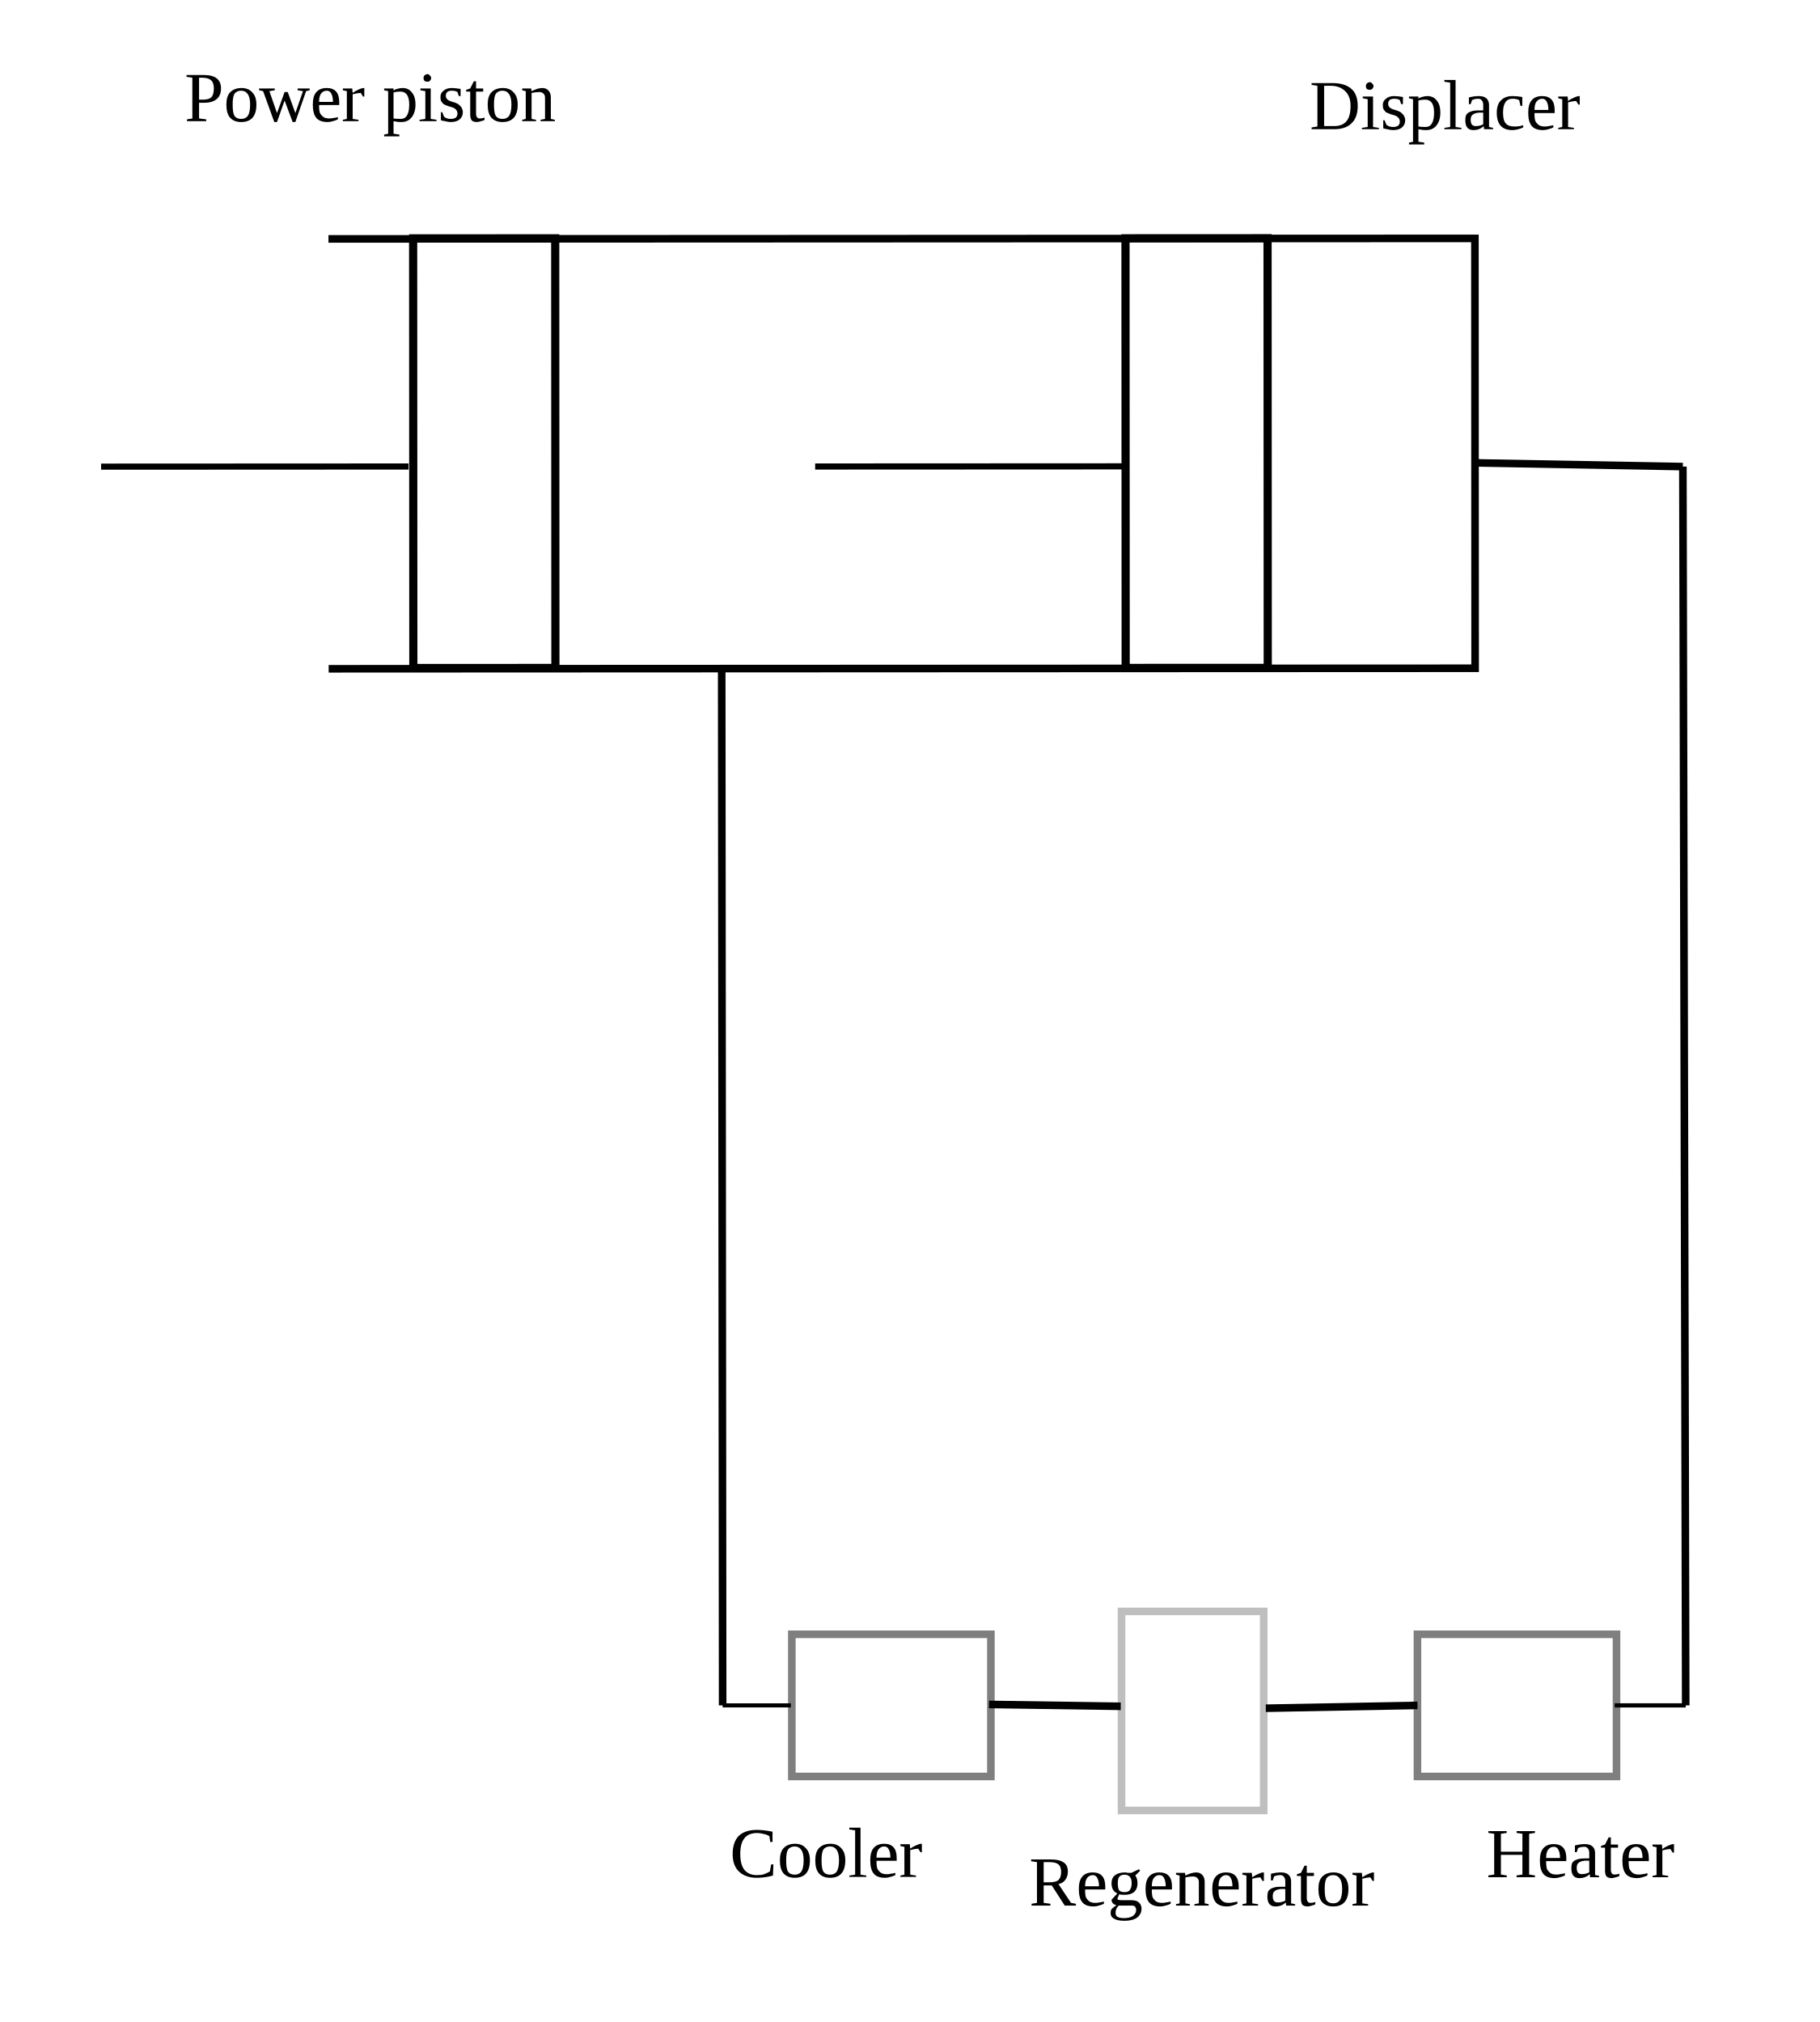
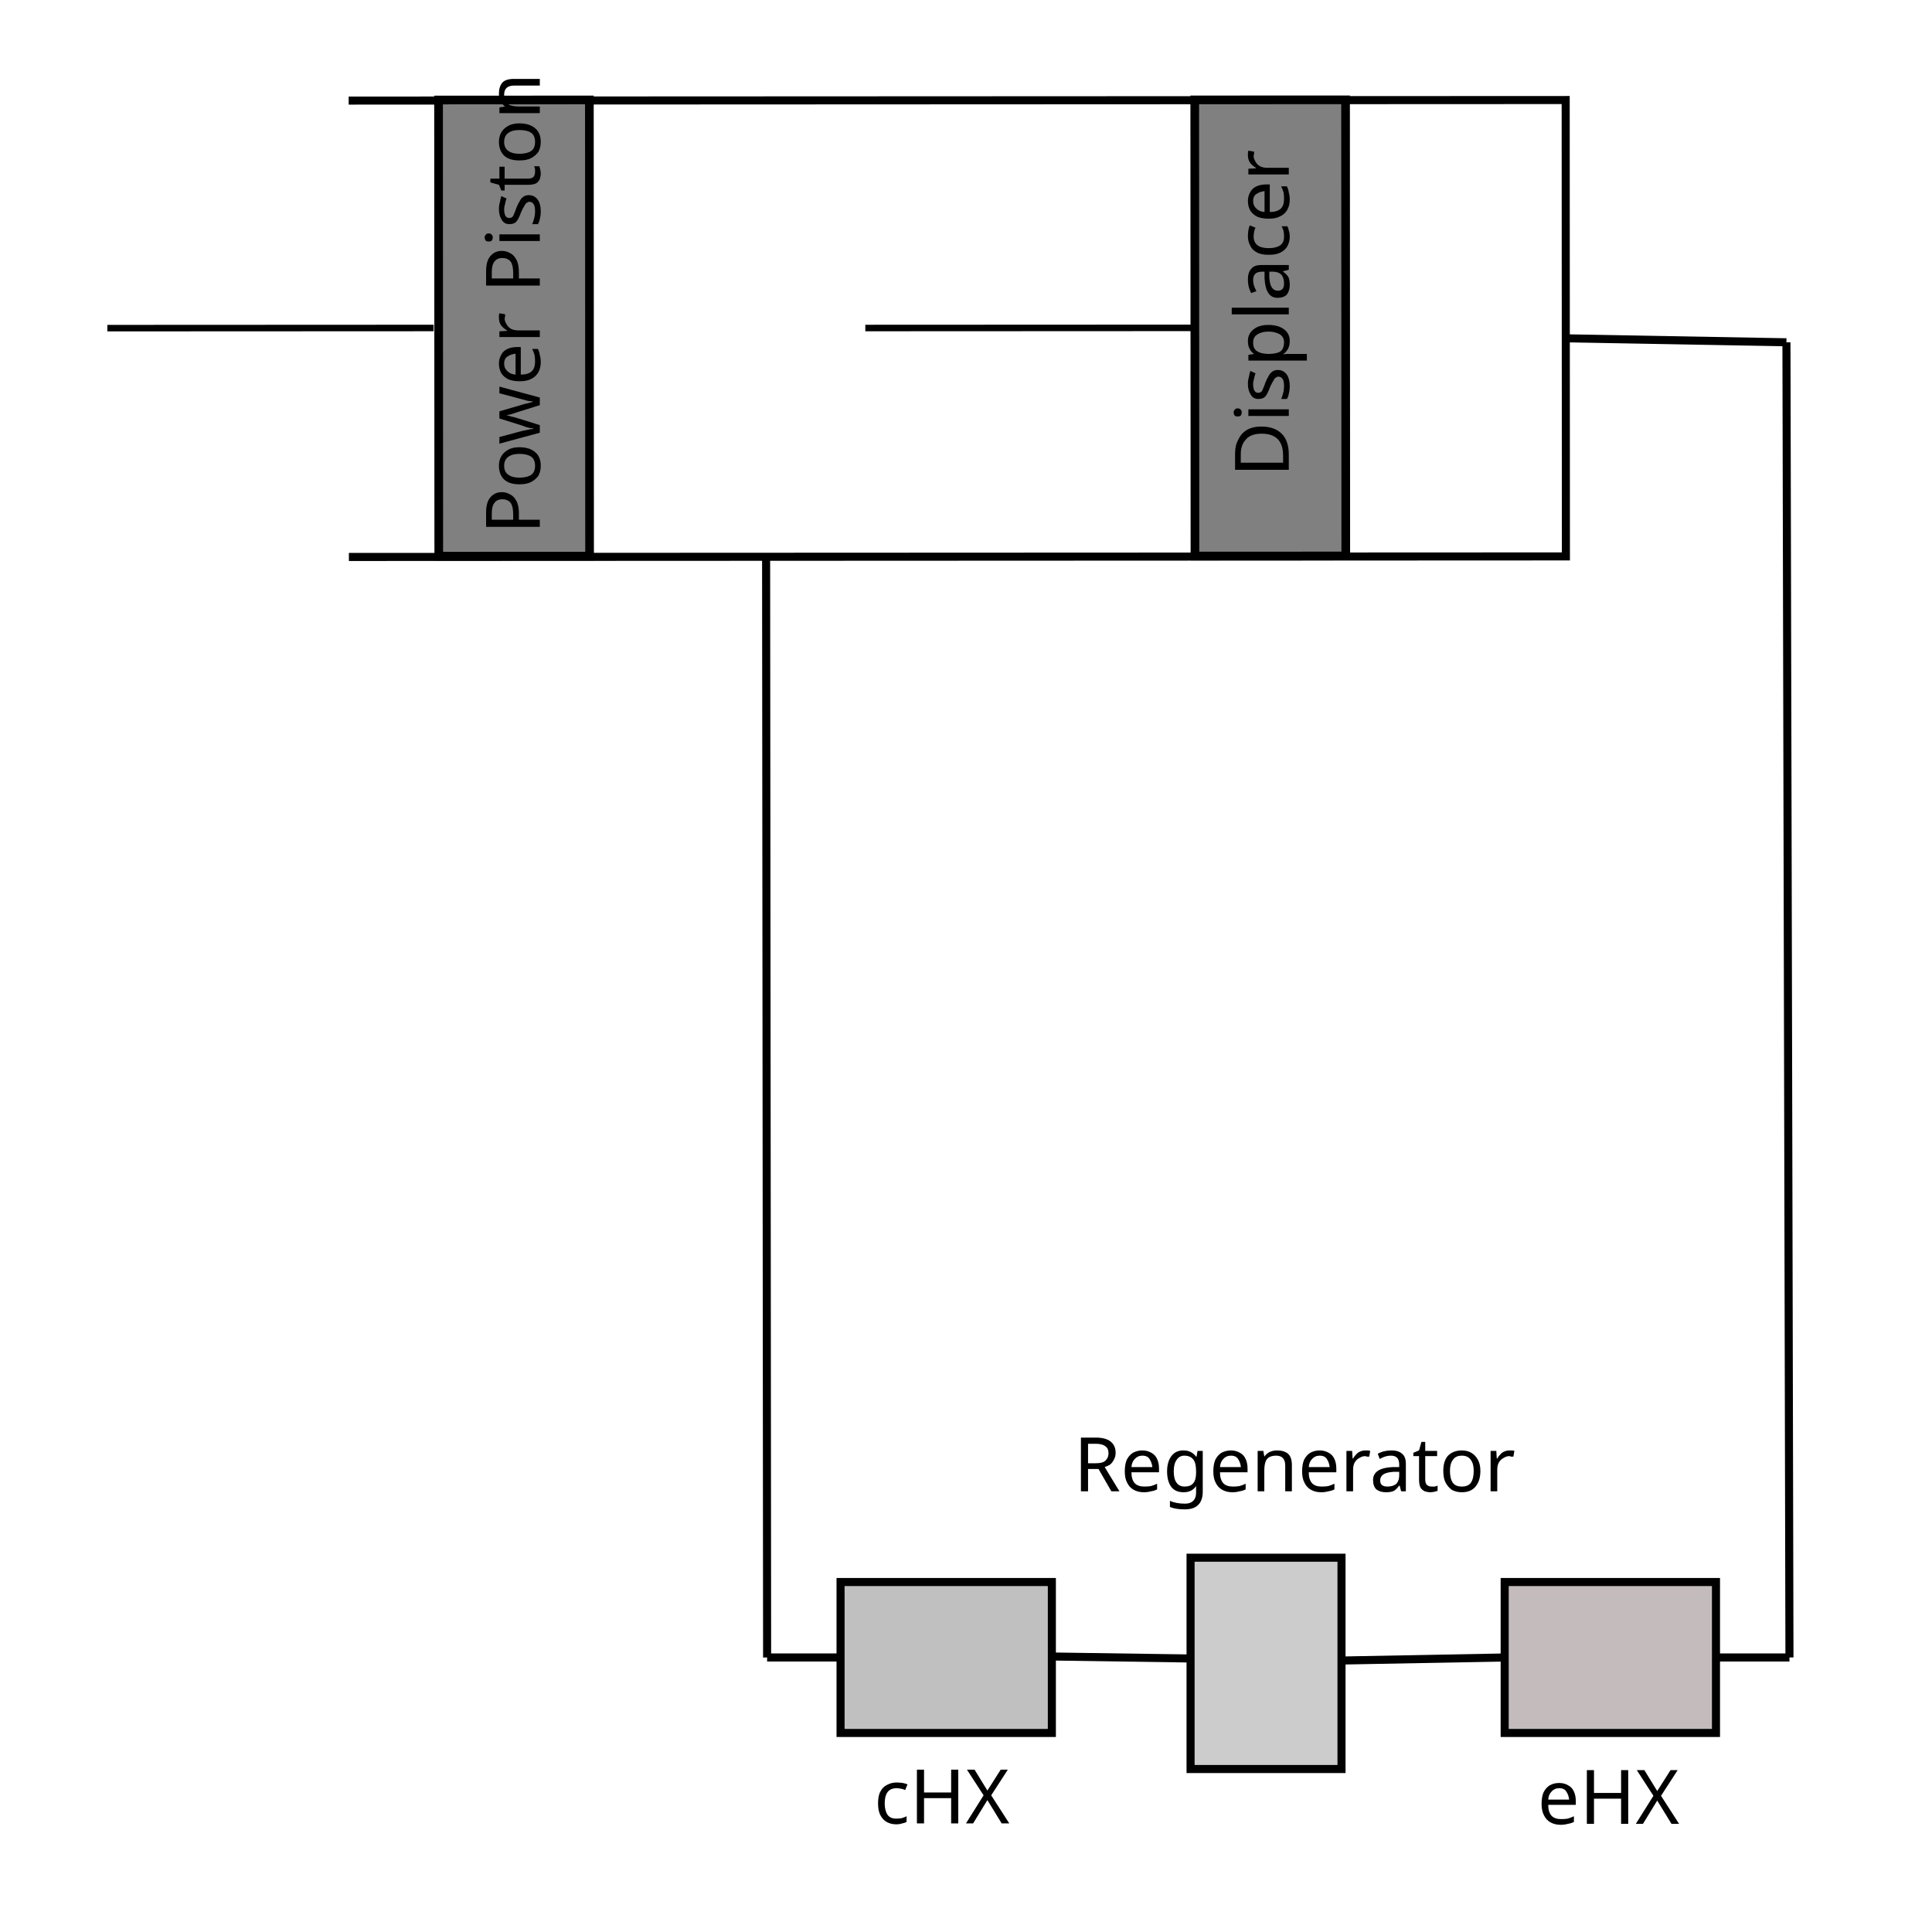
- <svg xmlns="http://www.w3.org/2000/svg" width="180pt" height="200pt" viewBox="0 0 63.5 70.556" version="1.1" id="svg8">
-   <defs id="defs2">
-     <meshgradient id="meshgradient3103" gradientUnits="userSpaceOnUse" x="-65.882" y="106.538" gradientTransform="translate(-226.4449,0.9566587)">
-       <meshrow id="meshrow3105">
-         <meshpatch id="meshpatch3107">
-           <stop path="c 4.997,0  9.995,0  14.992,0" style="stop-color:#ffffff;stop-opacity:1" id="stop3109" />
-           <stop path="c 0,1.652  0,3.304  0,4.957" style="stop-color:#000000;stop-opacity:1" id="stop3111" />
-           <stop path="c -4.997,0  -9.995,0  -14.992,0" style="stop-color:#ffffff;stop-opacity:1" id="stop3113" />
-           <stop path="c 0,-1.652  0,-3.304  0,-4.957" style="stop-color:#000000;stop-opacity:1" id="stop3115" />
-         </meshpatch>
-       </meshrow>
-     </meshgradient>
-     <meshgradient id="meshgradient3171" gradientUnits="userSpaceOnUse" x="-65.872" y="77.451" gradientTransform="translate(-226.4468,5.189992)">
-       <meshrow id="meshrow3173">
-         <meshpatch id="meshpatch3175">
-           <stop path="c 4.997,0  9.995,0  14.992,0" style="stop-color:#ffffff;stop-opacity:1" id="stop3177" />
-           <stop path="c 0,1.652  0,3.304  0,4.957" style="stop-color:#000000;stop-opacity:1" id="stop3179" />
-           <stop path="c -4.997,0  -9.995,0  -14.992,0" style="stop-color:#ffffff;stop-opacity:1" id="stop3181" />
-           <stop path="c 0,-1.652  0,-3.304  0,-4.957" style="stop-color:#000000;stop-opacity:1" id="stop3183" />
-         </meshpatch>
-       </meshrow>
-     </meshgradient>
-     <meshgradient id="meshgradient3613" gradientUnits="userSpaceOnUse" x="98.756" y="-107.151" gradientTransform="translate(226.4445,-5.291664)">
-       <meshrow id="meshrow3615">
-         <meshpatch id="meshpatch3617">
-           <stop path="c 2.315,0  4.63,0  6.945,0" style="stop-color:#ffffff;stop-opacity:1" id="stop3619" />
-           <stop path="c 0,1.654  0,3.307  0,4.961" style="stop-color:#000000;stop-opacity:1" id="stop3621" />
-           <stop path="c -2.315,0  -4.63,0  -6.945,0" style="stop-color:#ffffff;stop-opacity:1" id="stop3623" />
-           <stop path="c 0,-1.654  0,-3.307  0,-4.961" style="stop-color:#000000;stop-opacity:1" id="stop3625" />
-         </meshpatch>
-       </meshrow>
-     </meshgradient>
-   </defs>
-   <g id="layer1" transform="translate(0,-226.4445)">
-     <flowRoot xml:space="preserve" id="flowRoot2703" style="font-style:normal;font-weight:normal;font-size:40px;line-height:1.25;font-family:sans-serif;letter-spacing:0px;word-spacing:0px;fill:#000000;fill-opacity:1;stroke:none" transform="translate(-68.35057,183.9173)">
+ <svg xmlns="http://www.w3.org/2000/svg" width="180pt" height="180pt" viewBox="0 0 63.5 63.5" version="1.1" id="svg8">
+   <defs id="defs2" />
+   <g id="layer1" transform="translate(0,-233.5)">
+     <flowRoot xml:space="preserve" id="flowRoot2703" style="font-style:normal;font-weight:normal;font-size:40px;line-height:1.25;font-family:sans-serif;letter-spacing:0px;word-spacing:0px;fill:#000000;fill-opacity:1;stroke:none" transform="translate(-68.35057,185.9418)">
      <flowRegion id="flowRegion2705">
        <rect id="rect2707" width="104.5" height="76" x="258.5" y="225.52" />
      </flowRegion>
      <flowPara id="flowPara2709" />
    </flowRoot>
-     <rect style="opacity:0.5;fill:#000000;fill-opacity:0;fill-rule:nonzero;stroke:#000000;stroke-width:0.265;stroke-opacity:1" id="rect2585-4" width="6.945" height="4.961" x="27.627" y="283.472" />
-     <rect style="opacity:0.5;fill:#000000;fill-opacity:0;fill-rule:nonzero;stroke:#000000;stroke-width:0.265;stroke-opacity:1" id="rect2585-2-8" width="6.945" height="4.961" x="49.455" y="283.472" />
-     <rect style="opacity:0.25;fill:url(#meshgradient3613);fill-opacity:1;fill-rule:nonzero;stroke:#000000;stroke-width:0.265;stroke-opacity:1" id="rect2585-7-3" width="6.945" height="4.961" x="282.673" y="-44.092" transform="rotate(90)" />
-     <path style="fill:none;stroke:#000000;stroke-width:0.265px;stroke-linecap:butt;stroke-linejoin:miter;stroke-opacity:1" d="m 34.506,285.919 c 4.564,0.066 4.597,0.066 4.597,0.066" id="path2648-7" />
-     <path style="fill:none;stroke:#000000;stroke-width:0.265px;stroke-linecap:butt;stroke-linejoin:miter;stroke-opacity:1" d="m 44.164,286.052 c 5.292,-0.099 5.292,-0.099 5.292,-0.099" id="path2654-5" />
-     <path style="fill:none;stroke:#000000;stroke-width:0.143px;stroke-linecap:butt;stroke-linejoin:miter;stroke-opacity:1" d="m 25.213,285.952 c 2.381,0 2.381,0 2.381,0" id="path2656-5" />
-     <path style="fill:none;stroke:#000000;stroke-width:0.146px;stroke-linecap:butt;stroke-linejoin:miter;stroke-opacity:1" d="m 56.335,285.952 c 2.48,0 2.48,0 2.48,0" id="path2656-2-6" />
-     <text xml:space="preserve" style="font-style:normal;font-weight:normal;font-size:10.583px;line-height:1.25;font-family:sans-serif;letter-spacing:0px;word-spacing:0px;fill:#000000;fill-opacity:1;stroke:none;stroke-width:0.265" x="35.9" y="292.939" id="text2713-7-6-0">
-       <tspan x="35.9" y="292.939" style="font-style:normal;font-variant:normal;font-weight:normal;font-stretch:normal;font-size:2.469px;font-family:'Times New Roman';-inkscape-font-specification:'Times New Roman, Normal';font-variant-ligatures:normal;font-variant-caps:normal;font-variant-numeric:normal;font-feature-settings:normal;text-align:start;writing-mode:lr-tb;text-anchor:start;stroke-width:0.265" id="tspan2719-7-0-3">Regenerator</tspan>
+     <rect style="opacity:1;fill:#c0c0c0;fill-opacity:1;fill-rule:nonzero;stroke:#000000;stroke-width:0.265;stroke-opacity:1" id="rect2585-4" width="6.945" height="4.961" x="27.627" y="285.497" />
+     <rect style="opacity:1;fill:#c4bcbc;fill-opacity:1;fill-rule:nonzero;stroke:#000000;stroke-width:0.265;stroke-opacity:1" id="rect2585-2-8" width="6.945" height="4.961" x="49.455" y="285.497" />
+     <rect style="opacity:1;fill:#cccccc;fill-opacity:1;fill-rule:nonzero;stroke:#000000;stroke-width:0.265;stroke-opacity:1" id="rect2585-7-3" width="6.945" height="4.961" x="284.698" y="-44.092" transform="rotate(90)" />
+     <path style="fill:none;stroke:#000000;stroke-width:0.265px;stroke-linecap:butt;stroke-linejoin:miter;stroke-opacity:1" d="m 34.506,287.944 c 4.564,0.066 4.597,0.066 4.597,0.066" id="path2648-7" />
+     <path style="fill:none;stroke:#000000;stroke-width:0.265px;stroke-linecap:butt;stroke-linejoin:miter;stroke-opacity:1" d="m 44.164,288.076 c 5.292,-0.099 5.292,-0.099 5.292,-0.099" id="path2654-5" />
+     <path style="fill:none;stroke:#000000;stroke-width:0.265;stroke-linecap:butt;stroke-linejoin:miter;stroke-opacity:1;stroke-miterlimit:4;stroke-dasharray:none" d="m 25.213,287.977 c 2.381,0 2.381,0 2.381,0" id="path2656-5" />
+     <path style="fill:none;stroke:#000000;stroke-width:0.265;stroke-linecap:butt;stroke-linejoin:miter;stroke-opacity:1;stroke-miterlimit:4;stroke-dasharray:none" d="m 56.335,287.977 c 2.48,0 2.48,0 2.48,0" id="path2656-2-6" />
+     <text xml:space="preserve" style="font-style:normal;font-variant:normal;font-weight:normal;font-stretch:normal;font-size:2.469px;line-height:1.25;font-family:'SBL BibLit';-inkscape-font-specification:'SBL BibLit, Normal';font-variant-ligatures:normal;font-variant-caps:normal;font-variant-numeric:normal;font-feature-settings:normal;text-align:start;letter-spacing:0px;word-spacing:0px;writing-mode:lr-tb;text-anchor:start;fill:#000000;fill-opacity:1;stroke:none;stroke-width:0.265" x="35.292" y="282.514" id="text2713-7-6-0">
+       <tspan x="35.292" y="282.514" style="font-style:normal;font-variant:normal;font-weight:normal;font-stretch:normal;font-size:2.469px;font-family:'SBL BibLit';-inkscape-font-specification:'SBL BibLit, Normal';font-variant-ligatures:normal;font-variant-caps:normal;font-variant-numeric:normal;font-feature-settings:normal;text-align:start;writing-mode:lr-tb;text-anchor:start;stroke-width:0.265" id="tspan2719-7-0-3">Regenerator</tspan>
    </text>
-     <path style="fill:none;stroke:#000000;stroke-width:0.265px;stroke-linecap:butt;stroke-linejoin:miter;stroke-opacity:1" d="m 11.467,249.781 c 40,-0.018 40,-0.018 40,-0.018 -0.007,-15 -0.007,-15 -0.007,-15 -40,0.018 -40,0.018 -40,0.018" id="path2324-2" />
-     <path style="fill:none;stroke:#000000;stroke-width:0.214px;stroke-linecap:butt;stroke-linejoin:miter;stroke-opacity:1" d="m 39.166,242.718 c -10.725,0.005 -10.725,0.005 -10.725,0.005" id="path2381-4-3" />
-     <rect style="fill:url(#meshgradient3103);fill-opacity:1;fill-rule:nonzero;stroke:#000000;stroke-width:0.285;stroke-opacity:1" id="rect2385-9-9" width="14.992" height="4.957" x="-249.769" y="39.163" transform="rotate(-90.02572)" />
-     <path style="fill:none;stroke:#000000;stroke-width:0.265px;stroke-linecap:butt;stroke-linejoin:miter;stroke-opacity:1" d="m 51.373,242.594 c 7.342,0.132 7.342,0.132 7.342,0.132" id="path3089" />
-     <path style="fill:none;stroke:#000000;stroke-width:0.265px;stroke-linecap:butt;stroke-linejoin:miter;stroke-opacity:1" d="m 58.716,242.726 c 0.099,43.226 0.099,43.226 0.099,43.226" id="path3093" />
-     <path style="fill:none;stroke:#000000;stroke-width:0.214px;stroke-linecap:butt;stroke-linejoin:miter;stroke-opacity:1" d="m 14.253,242.723 c -10.725,0.005 -10.725,0.005 -10.725,0.005" id="path2381-4-3-1" />
-     <rect style="fill:url(#meshgradient3171);fill-opacity:1;fill-rule:nonzero;stroke:#000000;stroke-width:0.285;stroke-opacity:1" id="rect2385-9-9-4" width="14.992" height="4.957" x="-249.761" y="14.309" transform="rotate(-90.02572)" />
-     <text xml:space="preserve" style="font-style:normal;font-weight:normal;font-size:10.583px;line-height:1.25;font-family:sans-serif;letter-spacing:0px;word-spacing:0px;fill:#000000;fill-opacity:1;stroke:none;stroke-width:0.265" x="6.431" y="230.674" id="text2713-7-8-6-4">
-       <tspan x="6.431" y="230.674" style="font-style:normal;font-variant:normal;font-weight:normal;font-stretch:normal;font-size:2.469px;font-family:'Times New Roman';-inkscape-font-specification:'Times New Roman, Normal';font-variant-ligatures:normal;font-variant-caps:normal;font-variant-numeric:normal;font-feature-settings:normal;text-align:start;writing-mode:lr-tb;text-anchor:start;stroke-width:0.265" id="tspan2719-7-02-1-2">Power piston</tspan>
+     <path style="fill:none;stroke:#000000;stroke-width:0.265px;stroke-linecap:butt;stroke-linejoin:miter;stroke-opacity:1" d="m 11.467,251.806 c 40,-0.018 40,-0.018 40,-0.018 -0.007,-15 -0.007,-15 -0.007,-15 -40,0.018 -40,0.018 -40,0.018" id="path2324-2" />
+     <path style="fill:none;stroke:#000000;stroke-width:0.214px;stroke-linecap:butt;stroke-linejoin:miter;stroke-opacity:1" d="m 39.166,244.276 c -10.725,0.005 -10.725,0.005 -10.725,0.005" id="path2381-4-3" />
+     <rect style="fill:#808080;fill-opacity:1;fill-rule:nonzero;stroke:#000000;stroke-width:0.285;stroke-opacity:1" id="rect2385-9-9" width="14.992" height="4.957" x="-251.793" y="39.162" transform="rotate(-90.02572)" />
+     <path style="fill:none;stroke:#000000;stroke-width:0.265px;stroke-linecap:butt;stroke-linejoin:miter;stroke-opacity:1" d="m 51.373,244.618 c 7.342,0.132 7.342,0.132 7.342,0.132" id="path3089" />
+     <path style="fill:none;stroke:#000000;stroke-width:0.265px;stroke-linecap:butt;stroke-linejoin:miter;stroke-opacity:1" d="m 58.716,244.751 c 0.099,43.226 0.099,43.226 0.099,43.226" id="path3093" />
+     <path style="fill:none;stroke:#000000;stroke-width:0.214px;stroke-linecap:butt;stroke-linejoin:miter;stroke-opacity:1" d="m 14.253,244.28 c -10.725,0.005 -10.725,0.005 -10.725,0.005" id="path2381-4-3-1" />
+     <rect style="fill:#808080;fill-opacity:1;fill-rule:nonzero;stroke:#000000;stroke-width:0.285;stroke-opacity:1" id="rect2385-9-9-4" width="14.992" height="4.957" x="-251.786" y="14.308" transform="rotate(-90.02572)" />
+     <text xml:space="preserve" style="font-style:normal;font-variant:normal;font-weight:normal;font-stretch:normal;font-size:2.469px;line-height:1.25;font-family:'SBL BibLit';-inkscape-font-specification:'SBL BibLit, Normal';font-variant-ligatures:normal;font-variant-caps:normal;font-variant-numeric:normal;font-feature-settings:normal;text-align:start;letter-spacing:0px;word-spacing:0px;writing-mode:lr-tb;text-anchor:start;fill:#000000;fill-opacity:1;stroke:none;stroke-width:0.265" x="-251.049" y="17.744" id="text2713-7-8-6-4" transform="rotate(-90)">
+       <tspan x="-251.049" y="17.744" style="font-style:normal;font-variant:normal;font-weight:normal;font-stretch:normal;font-size:2.469px;font-family:'SBL BibLit';-inkscape-font-specification:'SBL BibLit, Normal';font-variant-ligatures:normal;font-variant-caps:normal;font-variant-numeric:normal;font-feature-settings:normal;text-align:start;writing-mode:lr-tb;text-anchor:start;stroke-width:0.265" id="tspan2719-7-02-1-2">Power Piston</tspan>
    </text>
-     <text xml:space="preserve" style="font-style:normal;font-weight:normal;font-size:10.583px;line-height:1.25;font-family:sans-serif;letter-spacing:0px;word-spacing:0px;fill:#000000;fill-opacity:1;stroke:none;stroke-width:0.265" x="45.685" y="230.955" id="text2713-7-8-6-3">
-       <tspan x="45.685" y="230.955" style="font-style:normal;font-variant:normal;font-weight:normal;font-stretch:normal;font-size:2.469px;font-family:'Times New Roman';-inkscape-font-specification:'Times New Roman, Normal';font-variant-ligatures:normal;font-variant-caps:normal;font-variant-numeric:normal;font-feature-settings:normal;text-align:start;writing-mode:lr-tb;text-anchor:start;stroke-width:0.265" id="tspan2719-7-02-1-3">Displacer</tspan>
+     <text xml:space="preserve" style="font-style:normal;font-variant:normal;font-weight:normal;font-stretch:normal;font-size:2.469px;line-height:1.25;font-family:'SBL BibLit';-inkscape-font-specification:'SBL BibLit, Normal';font-variant-ligatures:normal;font-variant-caps:normal;font-variant-numeric:normal;font-feature-settings:normal;text-align:start;letter-spacing:0px;word-spacing:0px;writing-mode:lr-tb;text-anchor:start;fill:#000000;fill-opacity:1;stroke:none;stroke-width:0.265" x="-249.176" y="42.356" id="text2713-7-8-6-3" transform="rotate(-90)">
+       <tspan x="-249.176" y="42.356" style="font-style:normal;font-variant:normal;font-weight:normal;font-stretch:normal;font-size:2.469px;font-family:'SBL BibLit';-inkscape-font-specification:'SBL BibLit, Normal';font-variant-ligatures:normal;font-variant-caps:normal;font-variant-numeric:normal;font-feature-settings:normal;text-align:start;writing-mode:lr-tb;text-anchor:start;stroke-width:0.265" id="tspan2719-7-02-1-3">Displacer</tspan>
    </text>
-     <text xml:space="preserve" style="font-style:normal;font-weight:normal;font-size:10.583px;line-height:1.25;font-family:sans-serif;letter-spacing:0px;word-spacing:0px;fill:#000000;fill-opacity:1;stroke:none;stroke-width:0.265" x="51.852" y="291.952" id="text2713-7-8-6-7">
-       <tspan x="51.852" y="291.952" style="font-style:normal;font-variant:normal;font-weight:normal;font-stretch:normal;font-size:2.469px;font-family:'Times New Roman';-inkscape-font-specification:'Times New Roman, Normal';font-variant-ligatures:normal;font-variant-caps:normal;font-variant-numeric:normal;font-feature-settings:normal;text-align:start;writing-mode:lr-tb;text-anchor:start;stroke-width:0.265" id="tspan2719-7-02-1-34">Heater</tspan>
+     <text xml:space="preserve" style="font-style:normal;font-variant:normal;font-weight:normal;font-stretch:normal;font-size:2.469px;line-height:1.25;font-family:'SBL BibLit';-inkscape-font-specification:'SBL BibLit, Normal';font-variant-ligatures:normal;font-variant-caps:normal;font-variant-numeric:normal;font-feature-settings:normal;text-align:start;letter-spacing:0px;word-spacing:0px;writing-mode:lr-tb;text-anchor:start;fill:#000000;fill-opacity:1;stroke:none;stroke-width:0.265" x="50.528" y="293.447" id="text2713-7-8-6-7">
+       <tspan x="50.528" y="293.447" style="font-style:normal;font-variant:normal;font-weight:normal;font-stretch:normal;font-size:2.469px;font-family:'SBL BibLit';-inkscape-font-specification:'SBL BibLit, Normal';font-variant-ligatures:normal;font-variant-caps:normal;font-variant-numeric:normal;font-feature-settings:normal;text-align:start;writing-mode:lr-tb;text-anchor:start;stroke-width:0.265" id="tspan2719-7-02-1-34">eHX</tspan>
    </text>
-     <text xml:space="preserve" style="font-style:normal;font-weight:normal;font-size:10.583px;line-height:1.25;font-family:sans-serif;letter-spacing:0px;word-spacing:0px;fill:#000000;fill-opacity:1;stroke:none;stroke-width:0.265" x="25.468" y="291.938" id="text2713-7-2-2-7">
-       <tspan x="25.468" y="291.938" style="font-style:normal;font-variant:normal;font-weight:normal;font-stretch:normal;font-size:2.469px;font-family:'Times New Roman';-inkscape-font-specification:'Times New Roman, Normal';font-variant-ligatures:normal;font-variant-caps:normal;font-variant-numeric:normal;font-feature-settings:normal;text-align:start;writing-mode:lr-tb;text-anchor:start;stroke-width:0.265" id="tspan2719-7-2-0-4">Cooler</tspan>
+     <text xml:space="preserve" style="font-style:normal;font-variant:normal;font-weight:normal;font-stretch:normal;font-size:2.469px;line-height:1.25;font-family:'SBL BibLit';-inkscape-font-specification:'SBL BibLit, Normal';font-variant-ligatures:normal;font-variant-caps:normal;font-variant-numeric:normal;font-feature-settings:normal;text-align:start;letter-spacing:0px;word-spacing:0px;writing-mode:lr-tb;text-anchor:start;fill:#000000;fill-opacity:1;stroke:none;stroke-width:0.265" x="28.719" y="293.433" id="text2713-7-2-2-7">
+       <tspan x="28.719" y="293.433" style="font-style:normal;font-variant:normal;font-weight:normal;font-stretch:normal;font-size:2.469px;font-family:'SBL BibLit';-inkscape-font-specification:'SBL BibLit, Normal';font-variant-ligatures:normal;font-variant-caps:normal;font-variant-numeric:normal;font-feature-settings:normal;text-align:start;writing-mode:lr-tb;text-anchor:start;stroke-width:0.265" id="tspan2719-7-2-0-4">cHX</tspan>
    </text>
-     <path style="fill:none;stroke:#000000;stroke-width:0.265px;stroke-linecap:butt;stroke-linejoin:miter;stroke-opacity:1" d="m 25.213,285.952 c -0.033,-36.149 -0.033,-36.149 -0.033,-36.149" id="path3641" />
+     <path style="fill:none;stroke:#000000;stroke-width:0.265px;stroke-linecap:butt;stroke-linejoin:miter;stroke-opacity:1" d="m 25.213,287.977 c -0.033,-36.149 -0.033,-36.149 -0.033,-36.149" id="path3641" />
  </g>
</svg>
